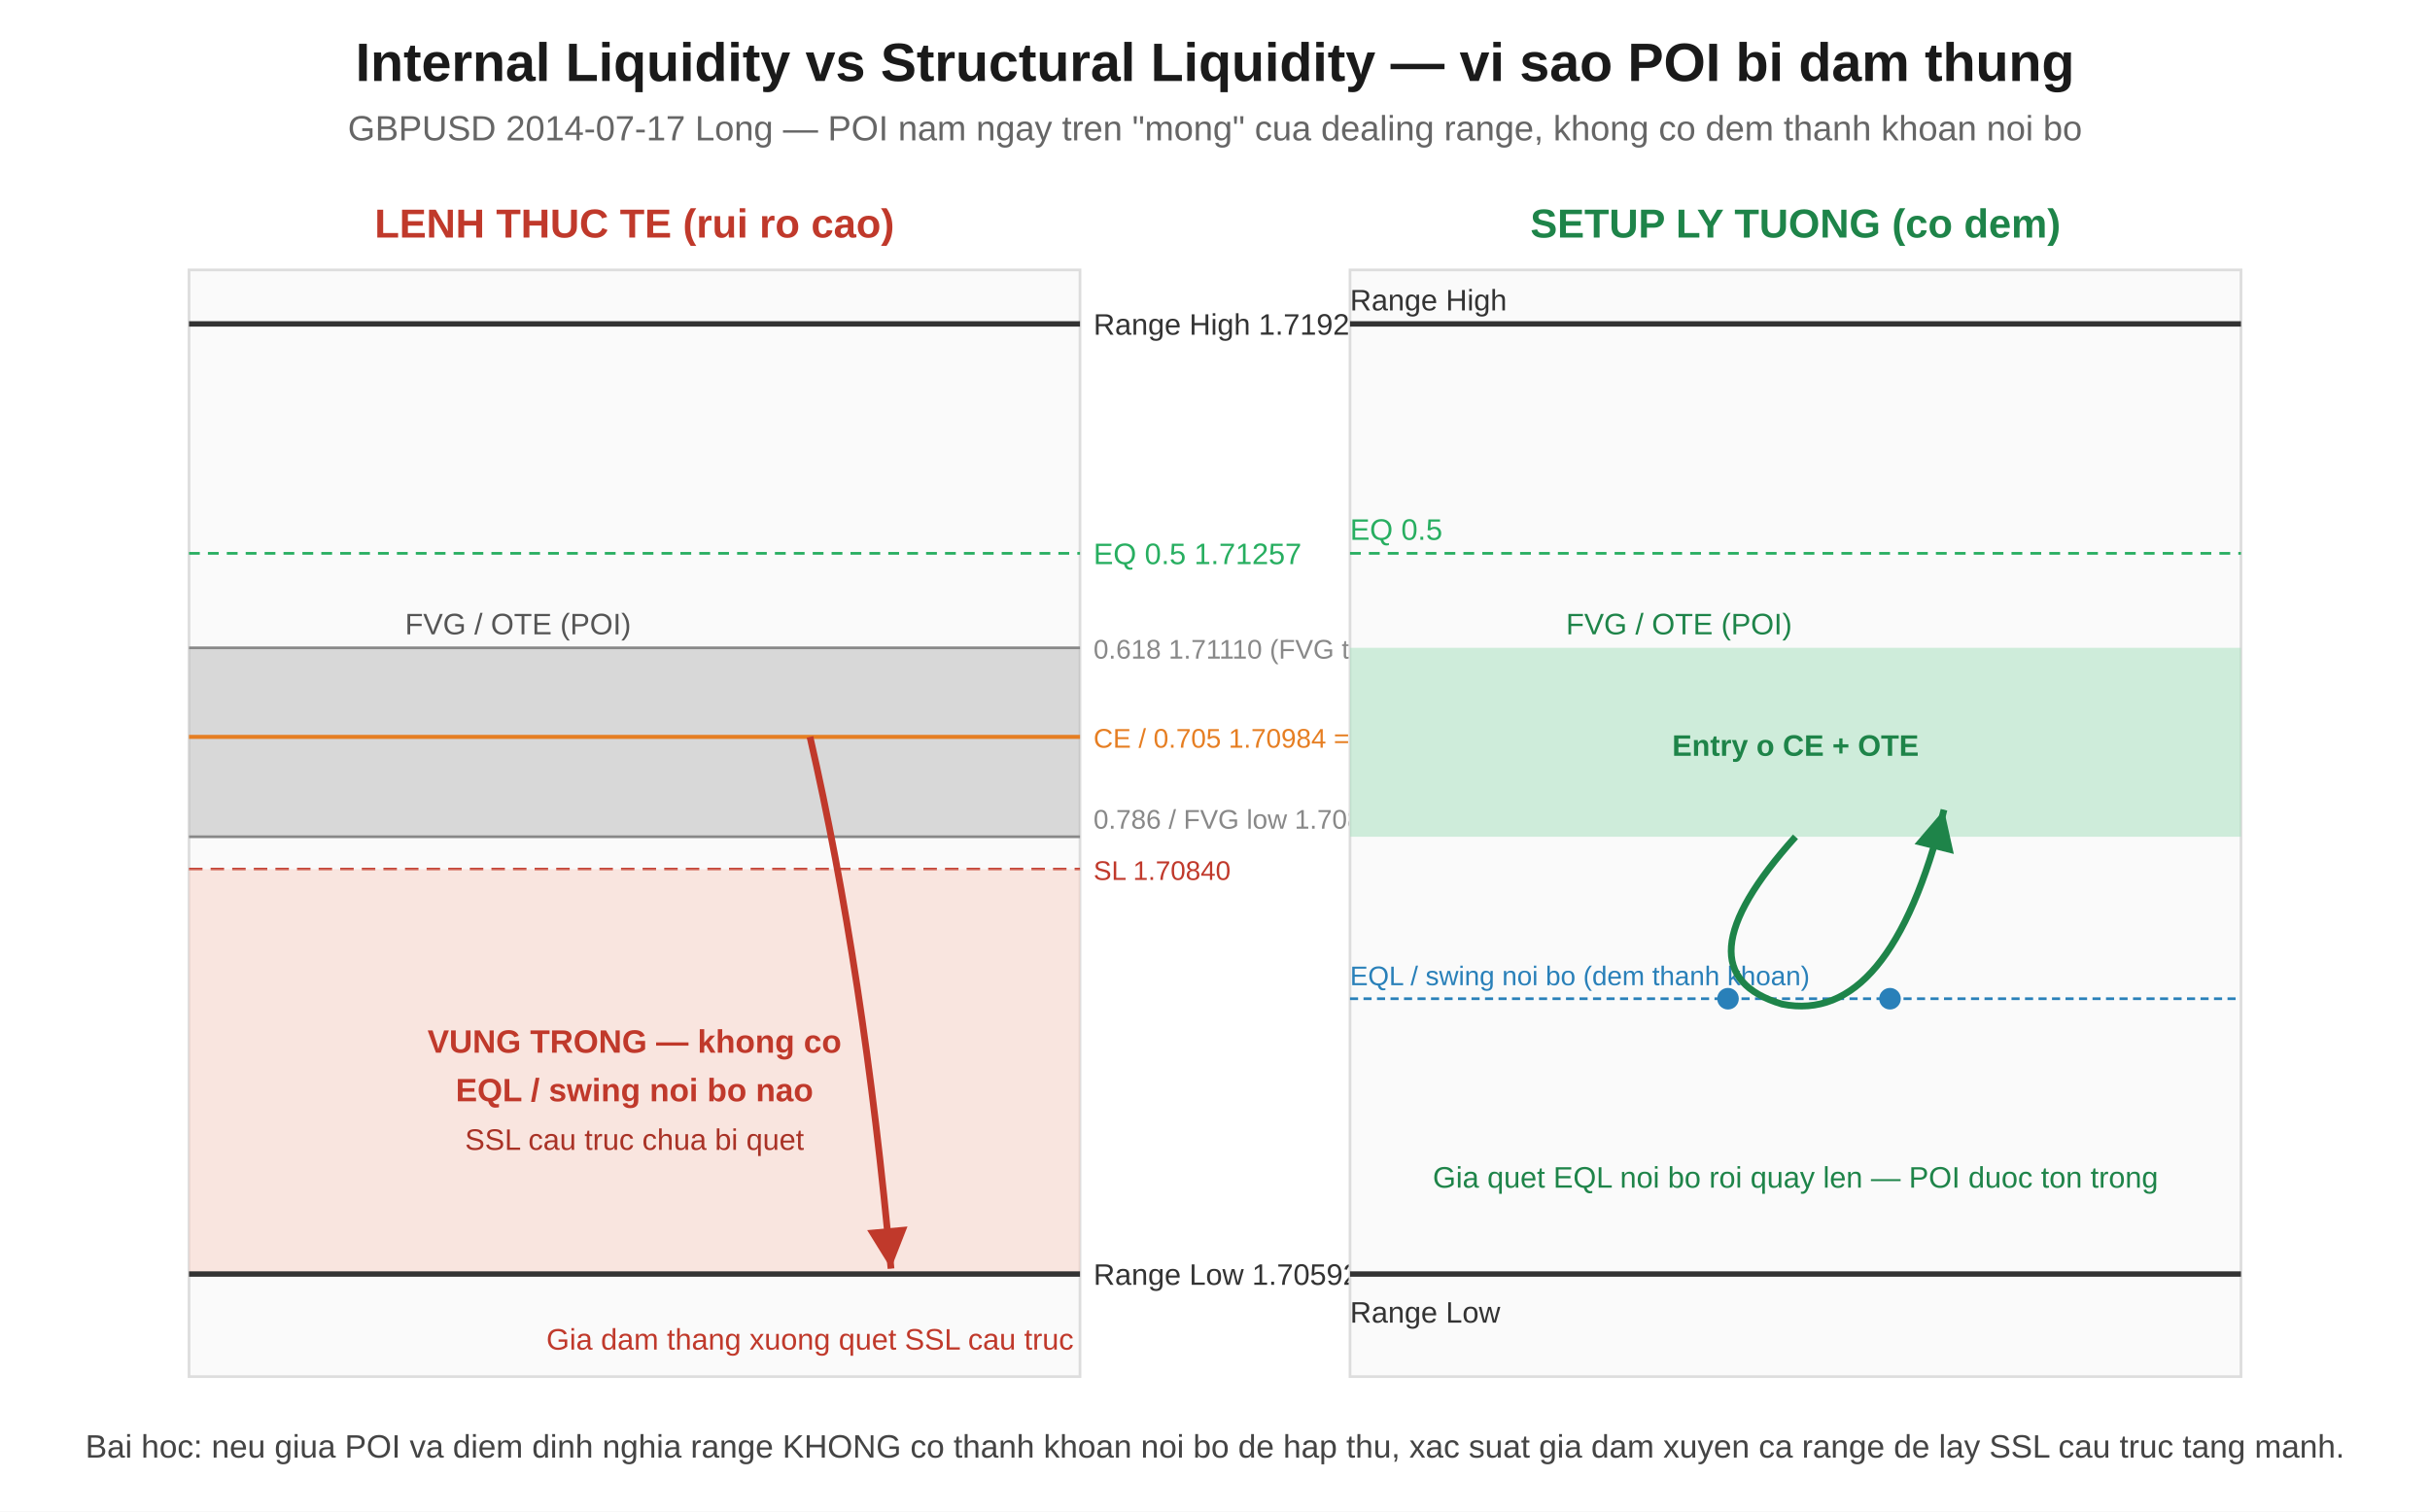
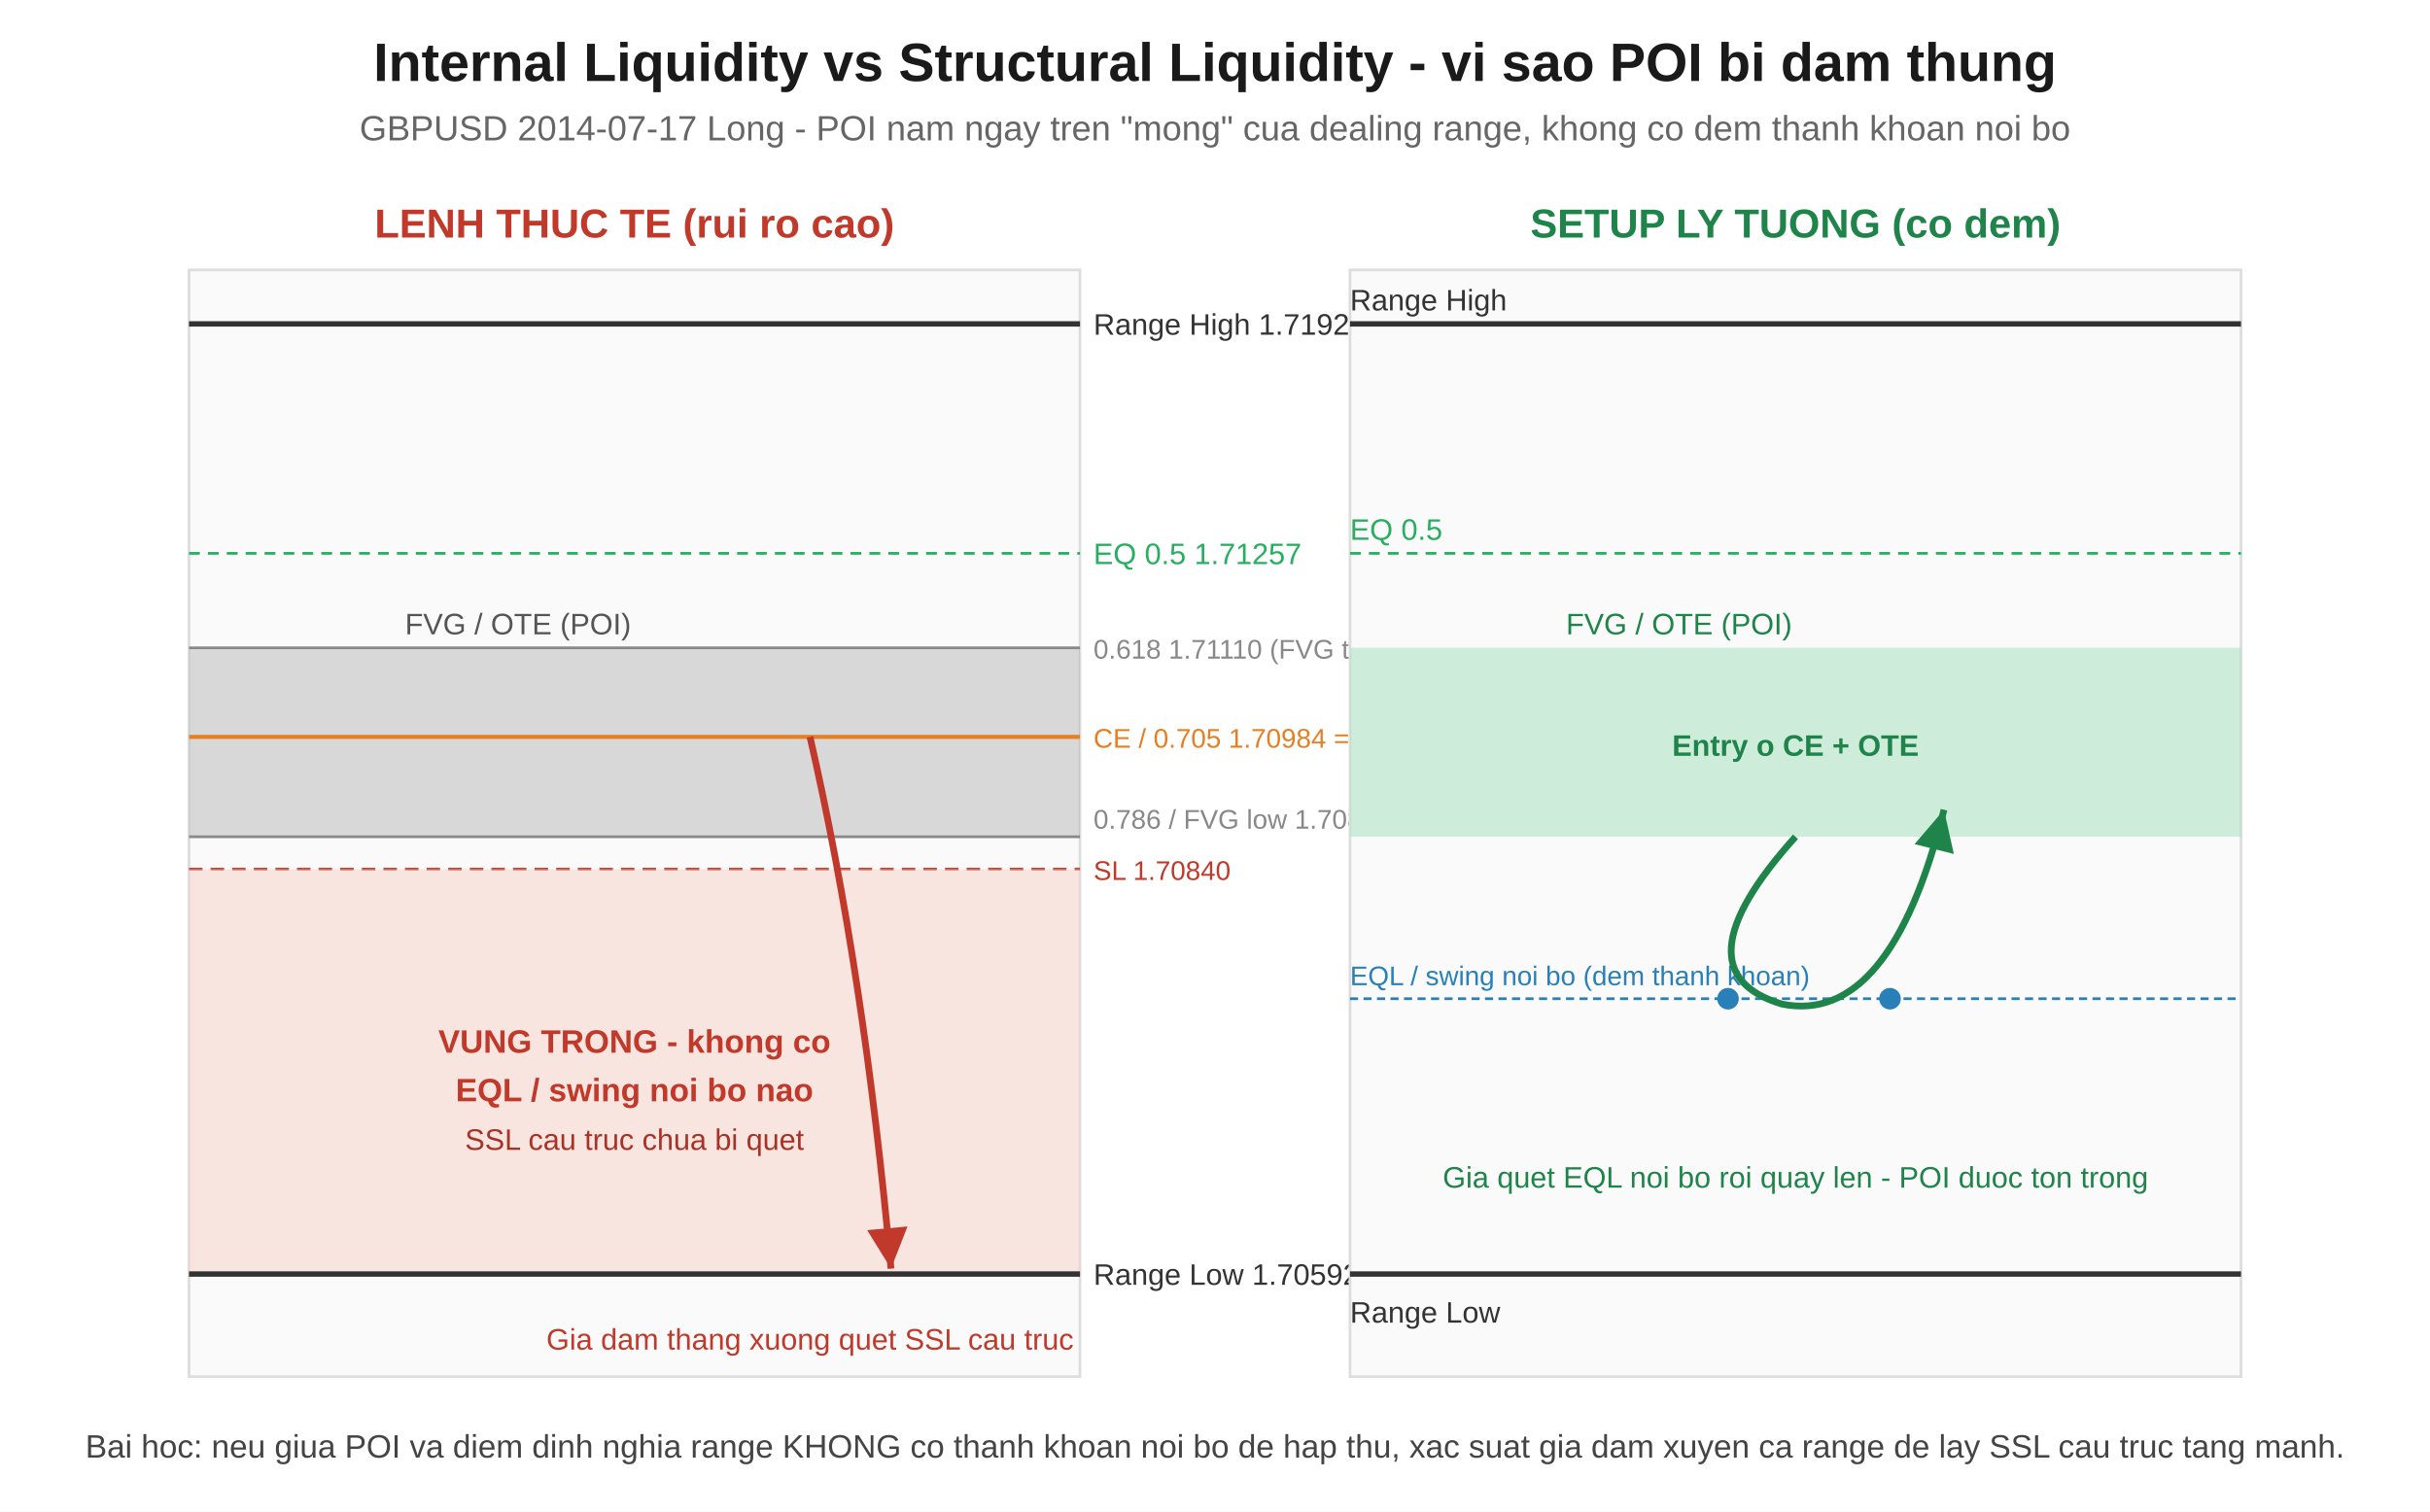
<svg xmlns="http://www.w3.org/2000/svg" viewBox="0 0 900 560" font-family="Segoe UI, Arial, sans-serif">
  <rect x="0" y="0" width="900" height="560" fill="#ffffff" />
-   <text x="450" y="30" text-anchor="middle" font-size="20" font-weight="700" fill="#1a1a1a">Internal Liquidity vs Structural Liquidity — vi sao POI bi dam thung</text>
-   <text x="450" y="52" text-anchor="middle" font-size="13" fill="#666">GBPUSD 2014-07-17 Long — POI nam ngay tren "mong" cua dealing range, khong co dem thanh khoan noi bo</text>
+   <text x="450" y="30" text-anchor="middle" font-size="20" font-weight="700" fill="#1a1a1a">Internal Liquidity vs Structural Liquidity - vi sao POI bi dam thung</text>
+   <text x="450" y="52" text-anchor="middle" font-size="13" fill="#666">GBPUSD 2014-07-17 Long - POI nam ngay tren "mong" cua dealing range, khong co dem thanh khoan noi bo</text>
  <text x="235" y="88" text-anchor="middle" font-size="15" font-weight="700" fill="#c0392b">LENH THUC TE (rui ro cao)</text>
  <rect x="70" y="100" width="330" height="410" fill="#fafafa" stroke="#ddd" />
  <line x1="70" y1="120" x2="400" y2="120" stroke="#333" stroke-width="2" />
  <text x="405" y="124" font-size="11" fill="#333">Range High 1.71924 (0)</text>
  <line x1="70" y1="205" x2="400" y2="205" stroke="#27ae60" stroke-dasharray="4 3" />
  <text x="405" y="209" font-size="11" fill="#27ae60">EQ 0.5  1.71257</text>
  <rect x="70" y="240" width="330" height="70" fill="#b0b0b0" fill-opacity="0.45" />
  <text x="150" y="235" font-size="11" fill="#555">FVG / OTE (POI)</text>
  <line x1="70" y1="240" x2="400" y2="240" stroke="#888" />
  <text x="405" y="244" font-size="10" fill="#888">0.618  1.71110 (FVG top 1.71103)</text>
  <line x1="70" y1="273" x2="400" y2="273" stroke="#e67e22" stroke-width="1.5" />
  <text x="405" y="277" font-size="10" fill="#e67e22">CE / 0.705  1.70984 = ENTRY</text>
  <line x1="70" y1="310" x2="400" y2="310" stroke="#888" />
  <text x="405" y="307" font-size="10" fill="#888">0.786 / FVG low 1.70873</text>
  <line x1="70" y1="322" x2="400" y2="322" stroke="#c0392b" stroke-dasharray="5 3" />
  <text x="405" y="326" font-size="10" fill="#c0392b">SL 1.70840</text>
  <rect x="70" y="322" width="330" height="150" fill="#f9d0c4" fill-opacity="0.5" />
-   <text x="235" y="390" text-anchor="middle" font-size="12" font-weight="700" fill="#c0392b">VUNG TRONG — khong co</text>
+   <text x="235" y="390" text-anchor="middle" font-size="12" font-weight="700" fill="#c0392b">VUNG TRONG - khong co</text>
  <text x="235" y="408" text-anchor="middle" font-size="12" font-weight="700" fill="#c0392b">EQL / swing noi bo nao</text>
  <text x="235" y="426" text-anchor="middle" font-size="11" fill="#a93226">SSL cau truc chua bi quet</text>
  <line x1="70" y1="472" x2="400" y2="472" stroke="#333" stroke-width="2" />
  <text x="405" y="476" font-size="11" fill="#333">Range Low 1.70592 (1)</text>
  <path d="M 300 273 Q 320 360 330 470" stroke="#c0392b" stroke-width="2.5" fill="none" marker-end="url(#arrowR)" />
  <text x="300" y="500" text-anchor="middle" font-size="11" fill="#c0392b">Gia dam thang xuong quet SSL cau truc</text>
  <text x="665" y="88" text-anchor="middle" font-size="15" font-weight="700" fill="#1e8449">SETUP LY TUONG (co dem)</text>
  <rect x="500" y="100" width="330" height="410" fill="#fafafa" stroke="#ddd" />
  <line x1="500" y1="120" x2="830" y2="120" stroke="#333" stroke-width="2" />
  <text x="500" y="115" font-size="11" fill="#333">Range High</text>
  <line x1="500" y1="205" x2="830" y2="205" stroke="#27ae60" stroke-dasharray="4 3" />
  <text x="500" y="200" font-size="11" fill="#27ae60">EQ 0.5</text>
  <rect x="500" y="240" width="330" height="70" fill="#a9dfbf" fill-opacity="0.55" />
  <text x="580" y="235" font-size="11" fill="#1e8449">FVG / OTE (POI)</text>
  <text x="665" y="280" text-anchor="middle" font-size="11" font-weight="700" fill="#1e8449">Entry o CE + OTE</text>
  <line x1="500" y1="370" x2="830" y2="370" stroke="#2980b9" stroke-dasharray="3 2" />
  <text x="500" y="365" font-size="10" fill="#2980b9">EQL / swing noi bo (dem thanh khoan)</text>
  <circle cx="640" cy="370" r="4" fill="#2980b9" />
  <circle cx="700" cy="370" r="4" fill="#2980b9" />
  <line x1="500" y1="472" x2="830" y2="472" stroke="#333" stroke-width="2" />
  <text x="500" y="490" font-size="11" fill="#333">Range Low</text>
  <path d="M 665 310 Q 620 360 660 372 Q 700 380 720 300" stroke="#1e8449" stroke-width="2.5" fill="none" marker-end="url(#arrowG)" />
-   <text x="665" y="440" text-anchor="middle" font-size="11" fill="#1e8449">Gia quet EQL noi bo roi quay len — POI duoc ton trong</text>
+   <text x="665" y="440" text-anchor="middle" font-size="11" fill="#1e8449">Gia quet EQL noi bo roi quay len - POI duoc ton trong</text>
  <text x="450" y="540" text-anchor="middle" font-size="12" fill="#444">Bai hoc: neu giua POI va diem dinh nghia range KHONG co thanh khoan noi bo de hap thu, xac suat gia dam xuyen ca range de lay SSL cau truc tang manh.</text>
  <defs>
    <marker id="arrowR" markerWidth="10" markerHeight="10" refX="6" refY="3" orient="auto" markerUnits="strokeWidth">
      <path d="M0,0 L6,3 L0,6 Z" fill="#c0392b" />
    </marker>
    <marker id="arrowG" markerWidth="10" markerHeight="10" refX="6" refY="3" orient="auto" markerUnits="strokeWidth">
      <path d="M0,0 L6,3 L0,6 Z" fill="#1e8449" />
    </marker>
  </defs>
</svg>
